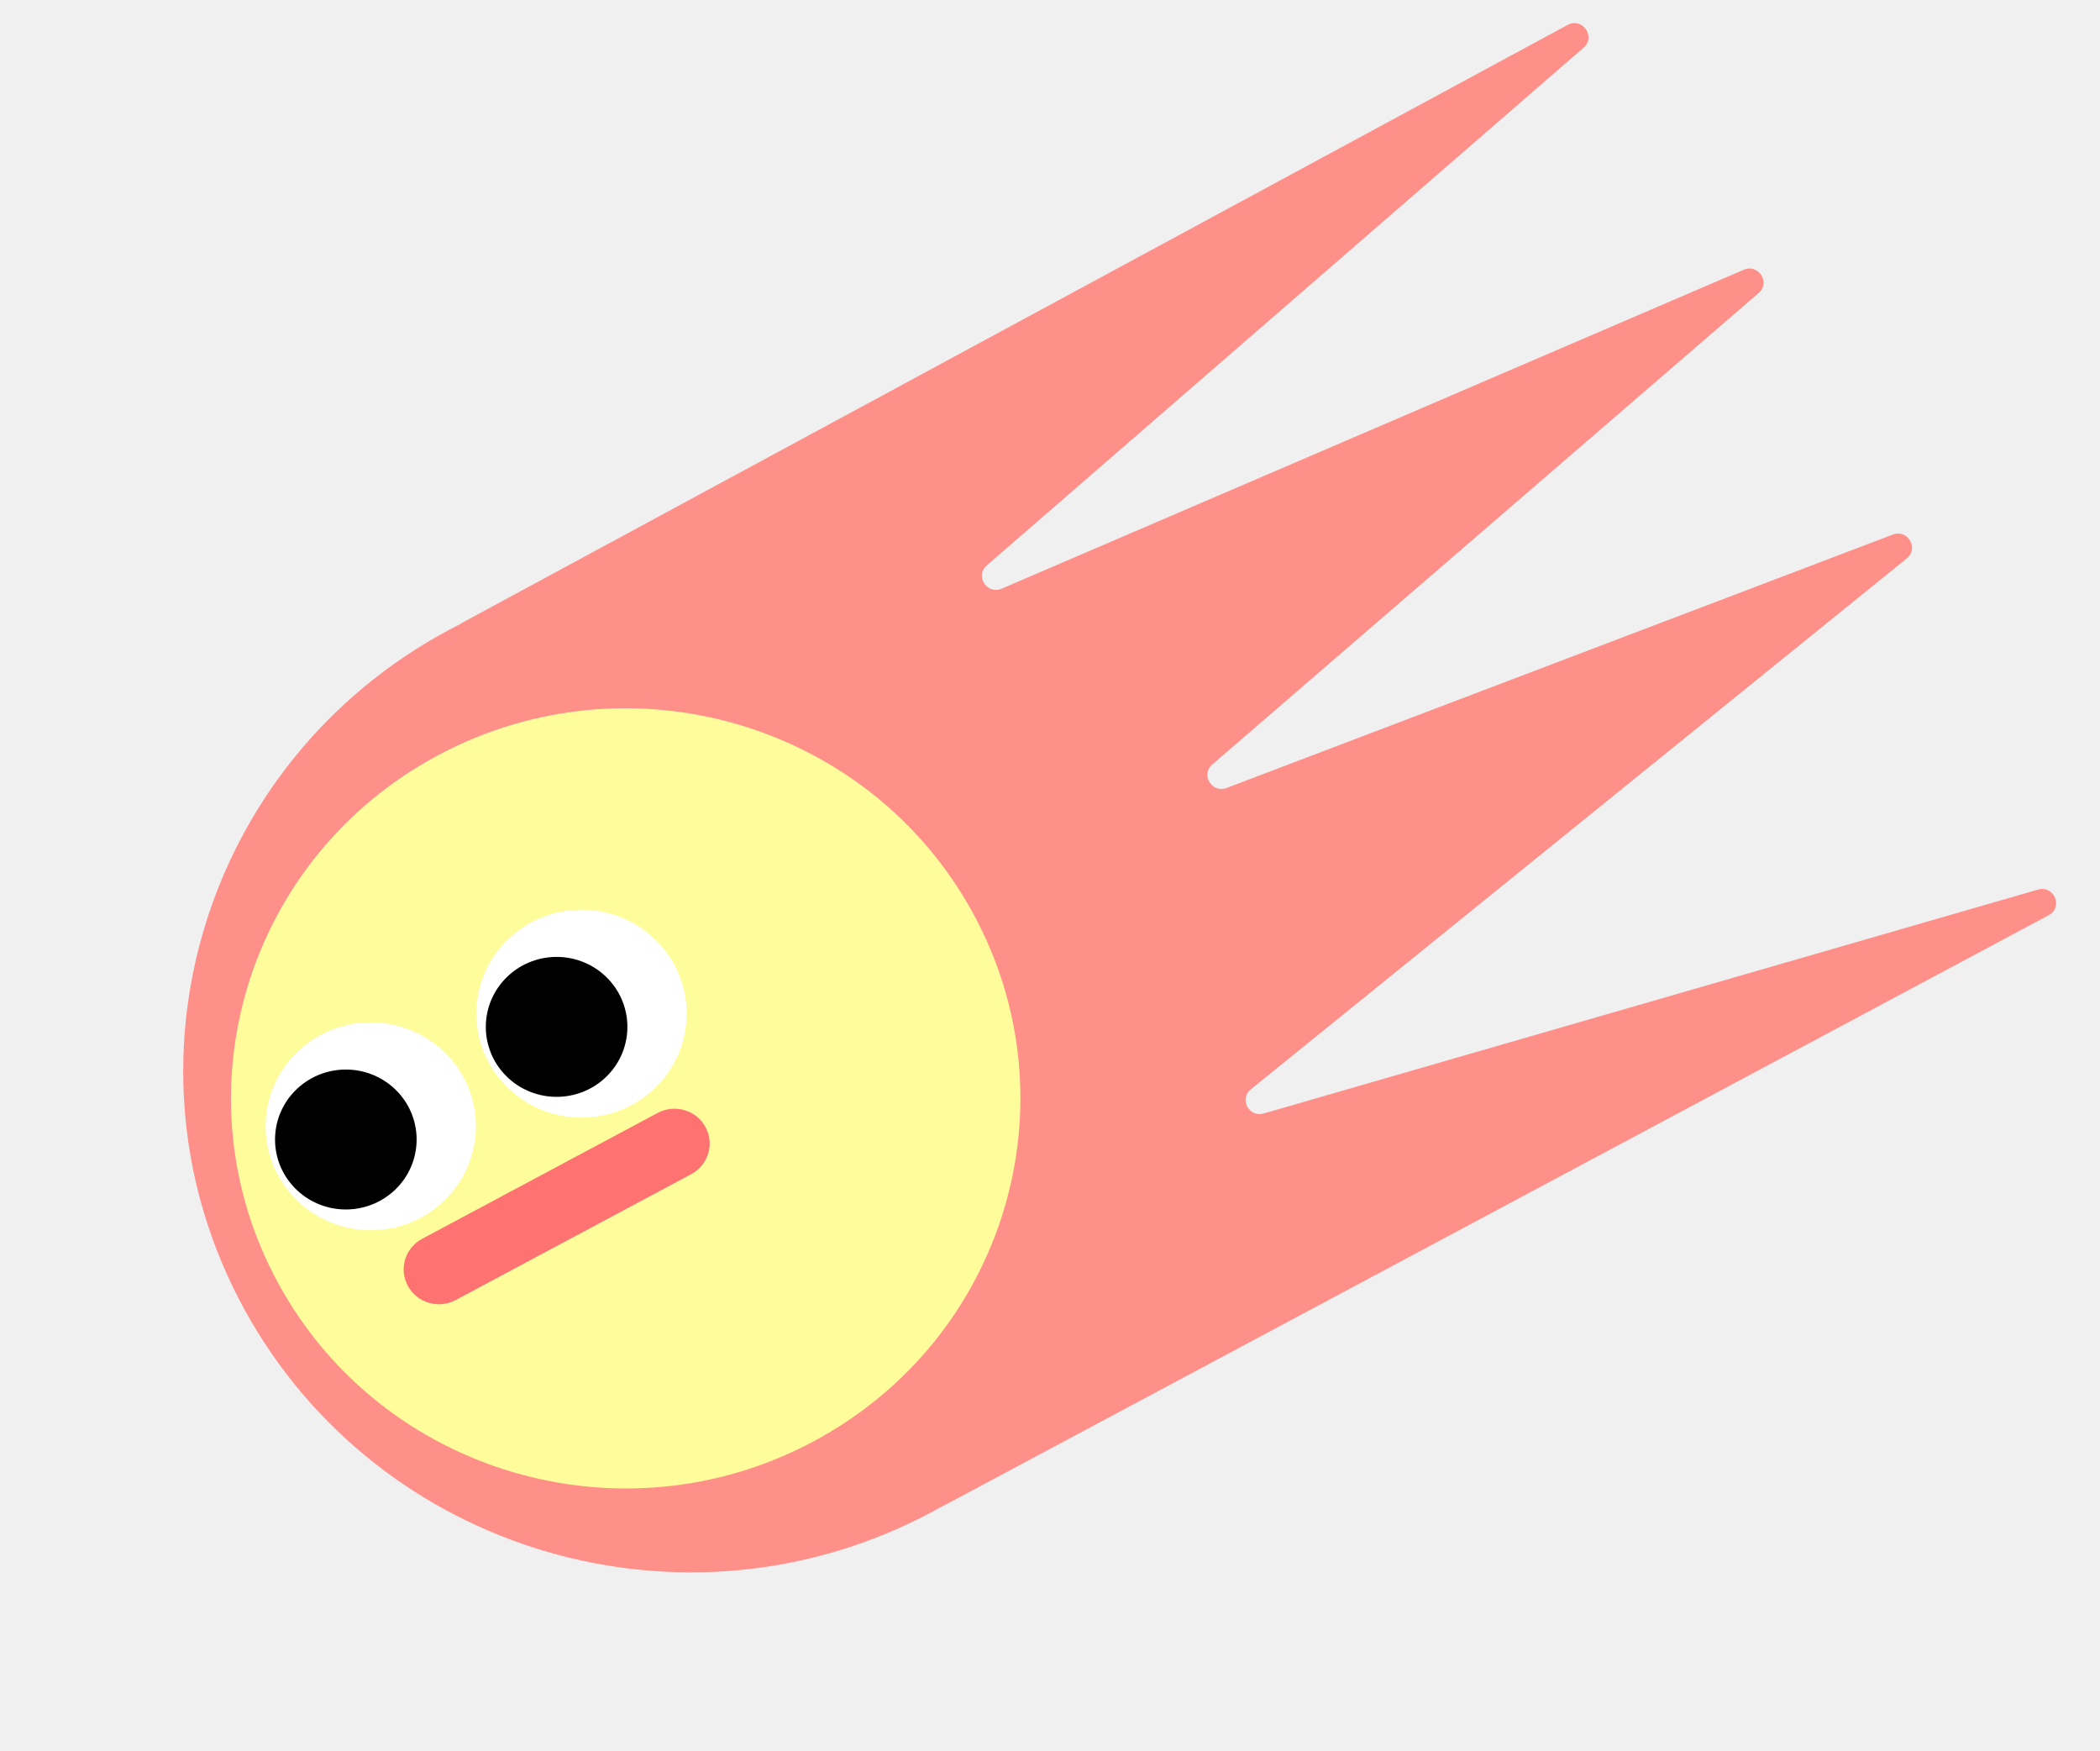
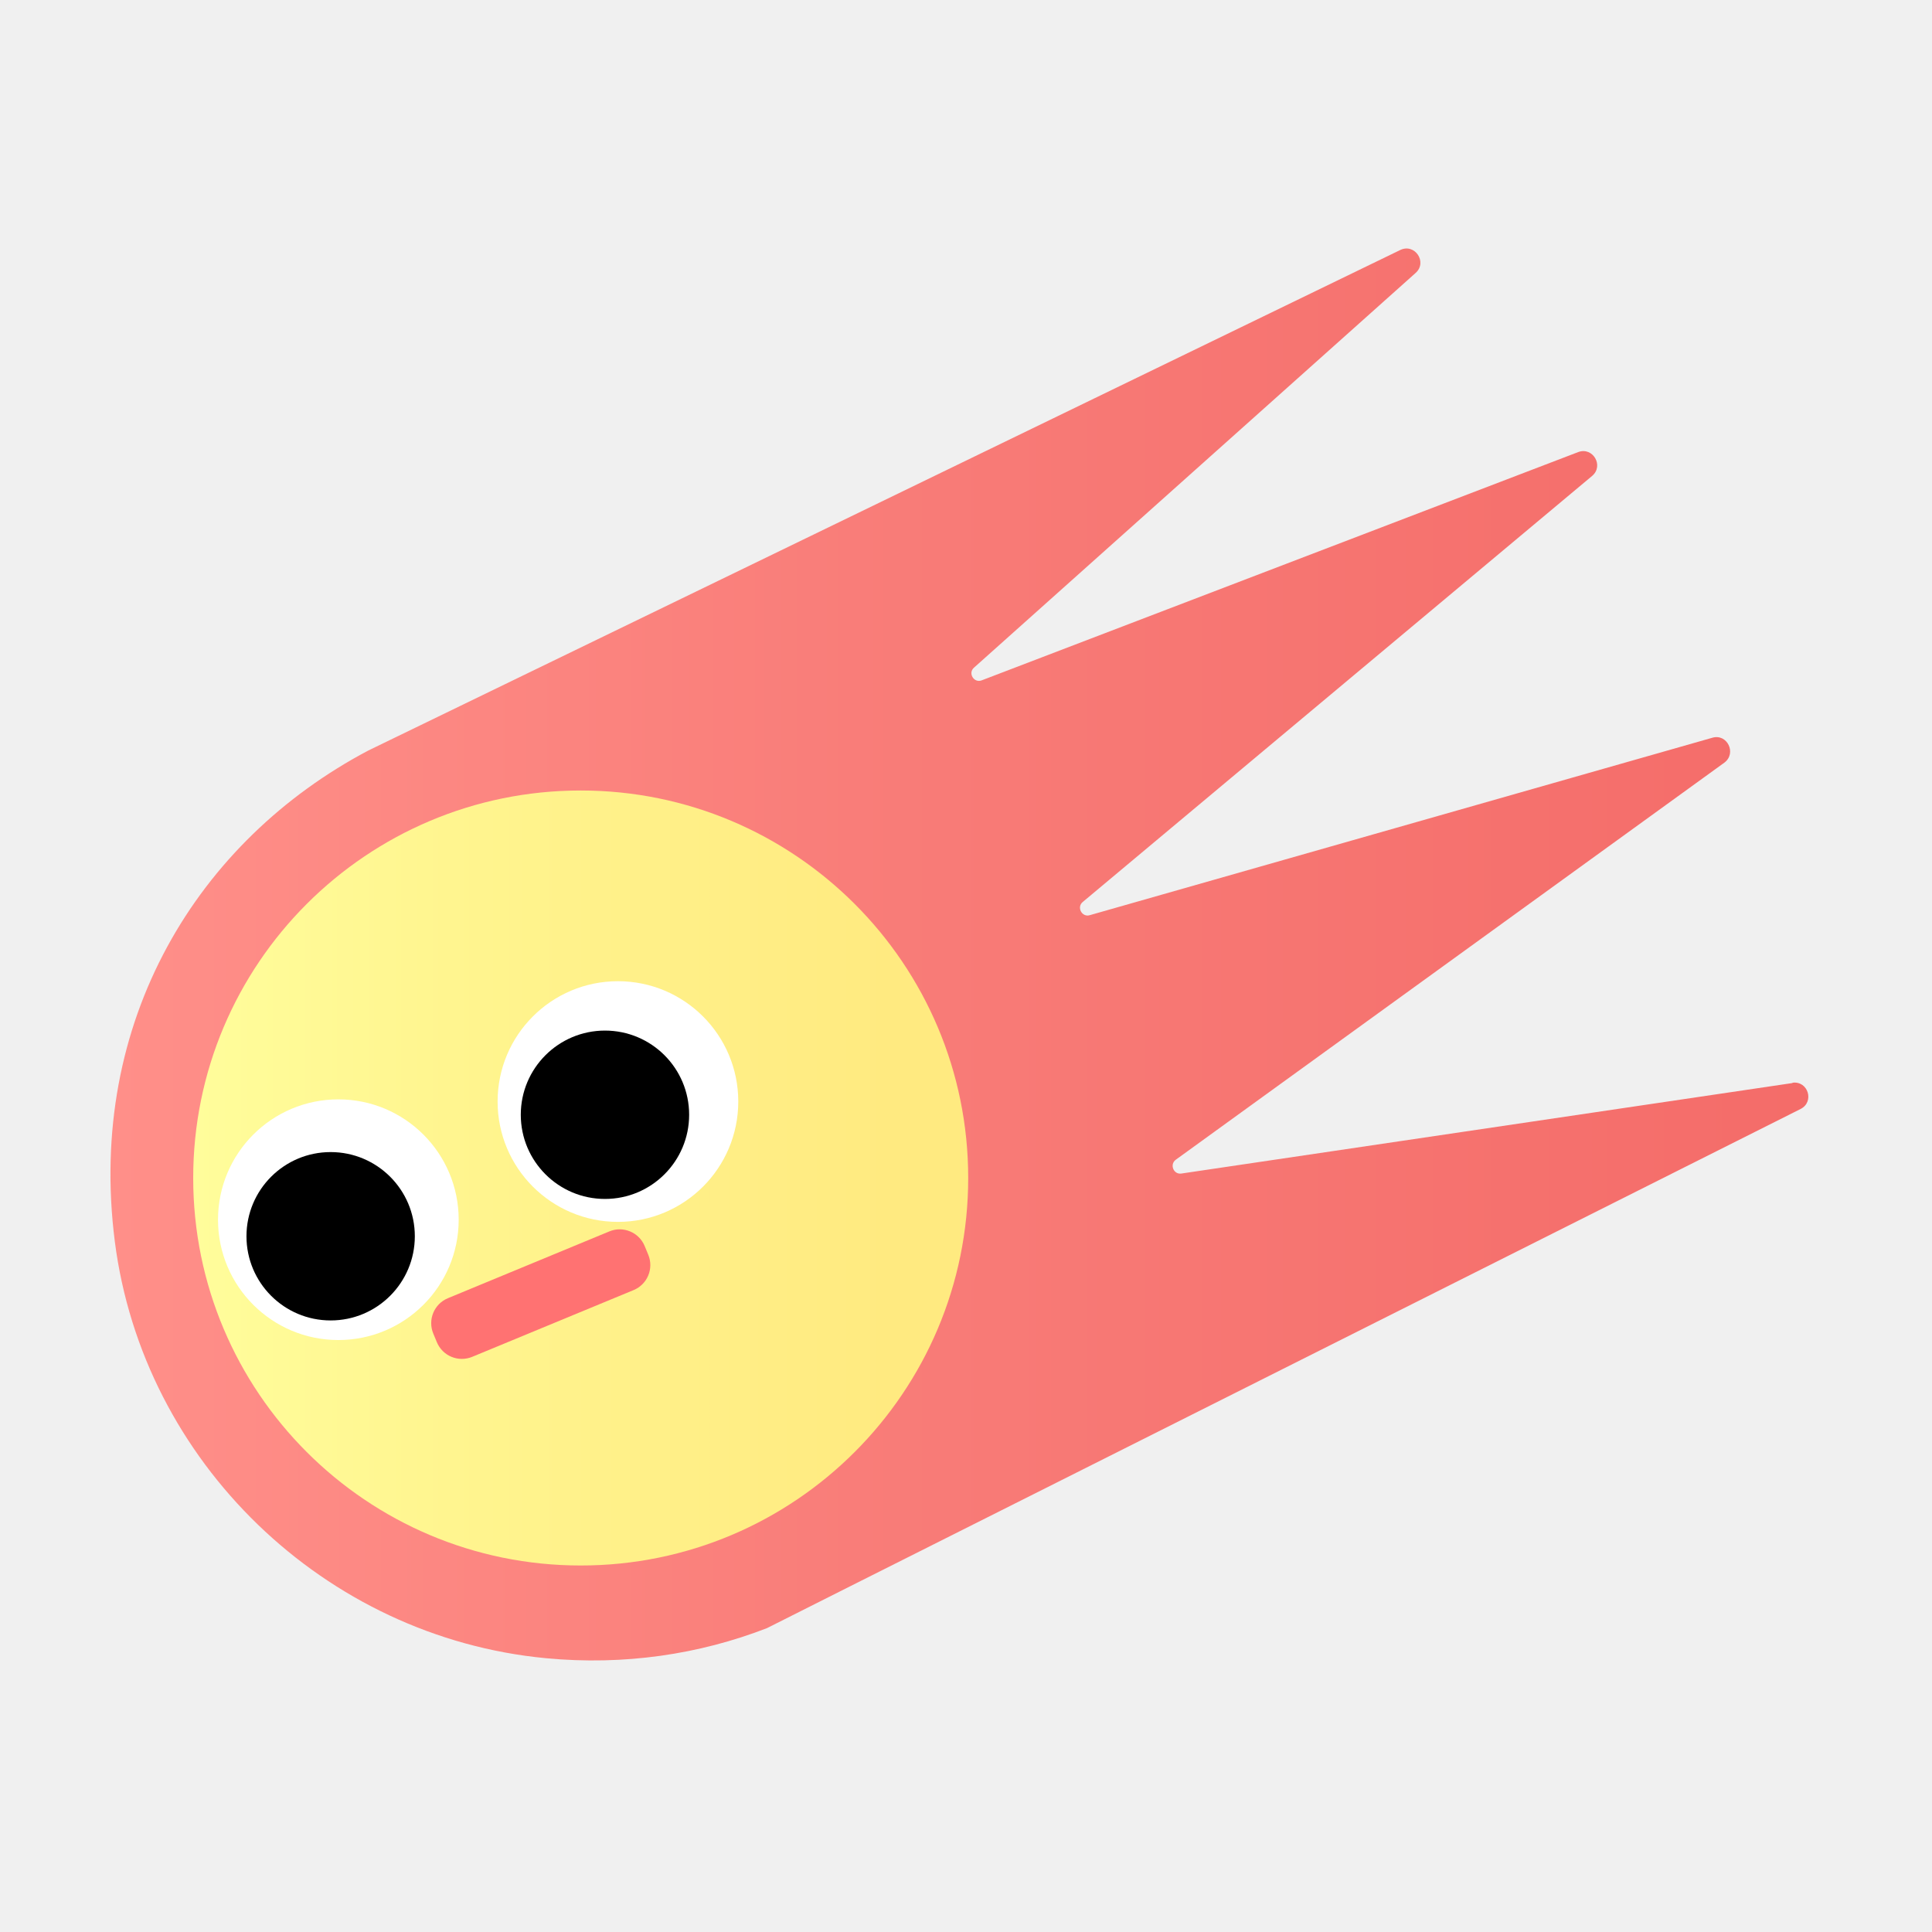
- <svg xmlns="http://www.w3.org/2000/svg" width="54" height="45" viewBox="0 0 54 45" fill="none">
-   <path fill-rule="evenodd" clip-rule="evenodd" d="M11.872 16.017L40.308 0.642C40.688 0.437 41.046 0.943 40.721 1.226L25.374 14.536C25.063 14.805 25.379 15.296 25.758 15.133L44.839 6.935C45.219 6.772 45.534 7.264 45.222 7.533L31.173 19.653C30.867 19.916 31.163 20.401 31.541 20.257L48.672 13.743C49.056 13.597 49.35 14.097 49.032 14.355L32.164 28.004C31.858 28.251 32.116 28.734 32.495 28.625L52.405 22.87C52.822 22.749 53.062 23.324 52.679 23.529L24.286 38.698C24.27 38.706 24.255 38.713 24.239 38.719C24.149 38.77 24.058 38.819 23.967 38.868C17.628 42.255 9.712 39.923 6.284 33.66C2.857 27.397 5.217 19.575 11.555 16.188C11.644 16.141 11.733 16.095 11.822 16.05C11.837 16.038 11.854 16.027 11.872 16.017Z" fill="#FF8F89" />
-   <path d="M25.016 23.468C27.682 28.339 25.846 34.423 20.916 37.057C15.986 39.691 9.828 37.877 7.163 33.006C4.497 28.135 6.333 22.051 11.263 19.417C16.193 16.783 22.35 18.596 25.016 23.468Z" fill="#FFFD9B" />
-   <path d="M11.498 27.119C12.524 28.191 12.476 29.882 11.391 30.896C10.306 31.91 8.595 31.862 7.569 30.79C6.543 29.718 6.591 28.027 7.676 27.014C8.761 26 10.472 26.047 11.498 27.119Z" fill="white" />
-   <path d="M10.216 28.058C10.906 28.78 10.874 29.919 10.144 30.601C9.413 31.284 8.261 31.252 7.57 30.53C6.879 29.809 6.912 28.67 7.642 27.988C8.373 27.305 9.525 27.337 10.216 28.058Z" fill="black" />
-   <path d="M16.918 24.223C17.944 25.296 17.896 26.986 16.811 28C15.726 29.014 14.015 28.967 12.989 27.895C11.963 26.823 12.01 25.132 13.095 24.118C14.181 23.104 15.892 23.151 16.918 24.223Z" fill="white" />
-   <path d="M15.636 25.163C16.326 25.885 16.294 27.023 15.564 27.706C14.833 28.388 13.681 28.357 12.99 27.635C12.299 26.913 12.332 25.775 13.062 25.092C13.793 24.409 14.945 24.441 15.636 25.163Z" fill="black" />
-   <path d="M10.489 33.06C10.251 32.625 10.415 32.082 10.855 31.847L16.912 28.611C17.352 28.376 17.902 28.538 18.14 28.972C18.378 29.407 18.214 29.951 17.774 30.186L11.717 33.422C11.276 33.657 10.727 33.495 10.489 33.06Z" fill="#FF7272" />
+ <svg xmlns="http://www.w3.org/2000/svg" width="70" height="70" viewBox="0 0 70 70" fill="none">
+   <g clip-path="url(#clip0_3090_76656)">
+     <path d="M64.94 39.23C65.51 39.15 65.75 39.92 65.24 40.18L30.83 57.46L27.79 58.99C25.34 59.94 22.62 60.35 19.78 60.08C11.76 59.32 5.18 52.97 4.16 44.98C3.14 36.99 7.17 30.45 13.35 27.19L14.36 26.7L50.73 9.06C51.26 8.8 51.73 9.5 51.29 9.89L35.29 24.19C35.06 24.39 35.29 24.76 35.57 24.65L57.18 16.38C57.71 16.18 58.12 16.87 57.69 17.24L39.23 32.68C39 32.87 39.2 33.24 39.48 33.16L62.04 26.73C62.58 26.57 62.93 27.29 62.48 27.63L42.6 42.02C42.37 42.19 42.52 42.56 42.8 42.52L64.95 39.24L64.94 39.23Z" fill="url(#paint0_linear_3090_76656)" />
+     <path d="M21.04 56.721C28.794 56.721 35.08 50.435 35.08 42.681C35.08 34.926 28.794 28.641 21.04 28.641C13.286 28.641 7 34.926 7 42.681C7 50.435 13.286 56.721 21.04 56.721Z" fill="url(#paint1_linear_3090_76656)" />
+     <path d="M12.259 48.552C14.667 48.552 16.619 46.6 16.619 44.192C16.619 41.784 14.667 39.832 12.259 39.832C9.851 39.832 7.899 41.784 7.899 44.192C7.899 46.6 9.851 48.552 12.259 48.552Z" fill="white" />
+     <path d="M11.98 47.842C13.664 47.842 15.03 46.477 15.03 44.792C15.03 43.108 13.664 41.742 11.98 41.742C10.295 41.742 8.93 43.108 8.93 44.792C8.93 46.477 10.295 47.842 11.98 47.842Z" fill="black" />
+     <path d="M22.389 44.271C24.797 44.271 26.749 42.319 26.749 39.911C26.749 37.503 24.797 35.551 22.389 35.551C19.981 35.551 18.029 37.503 18.029 39.911C18.029 42.319 19.981 44.271 22.389 44.271Z" fill="white" />
+     <path d="M21.919 43.44C23.604 43.44 24.969 42.074 24.969 40.39C24.969 38.705 23.604 37.34 21.919 37.34C20.235 37.34 18.869 38.705 18.869 40.39C18.869 42.074 20.235 43.44 21.919 43.44Z" fill="black" />
+     <path d="M22.078 44.616L16.229 47.036C15.729 47.242 15.491 47.816 15.698 48.316L15.828 48.63C16.035 49.13 16.608 49.368 17.108 49.161L22.957 46.742C23.457 46.535 23.695 45.962 23.488 45.462L23.358 45.147C23.152 44.647 22.578 44.409 22.078 44.616Z" fill="#FF7272" />
+   </g>
+   <defs>
+     <linearGradient id="paint0_linear_3090_76656" x1="4" y1="34.58" x2="65.52" y2="34.58" gradientUnits="userSpaceOnUse">
+       <stop stop-color="#FF8F89" />
+       <stop offset="0.49" stop-color="#F87B77" />
+       <stop offset="1" stop-color="#F46C69" />
+     </linearGradient>
+     <linearGradient id="paint1_linear_3090_76656" x1="7" y1="42.681" x2="35.07" y2="42.681" gradientUnits="userSpaceOnUse">
+       <stop stop-color="#FFFD9B" />
+       <stop offset="0.33" stop-color="#FFF58F" />
+       <stop offset="0.9" stop-color="#FFEA80" />
+     </linearGradient>
+     <clipPath id="clip0_3090_76656">
+       <rect width="61.52" height="51.17" fill="white" transform="translate(4 9)" />
+     </clipPath>
+   </defs>
</svg>
